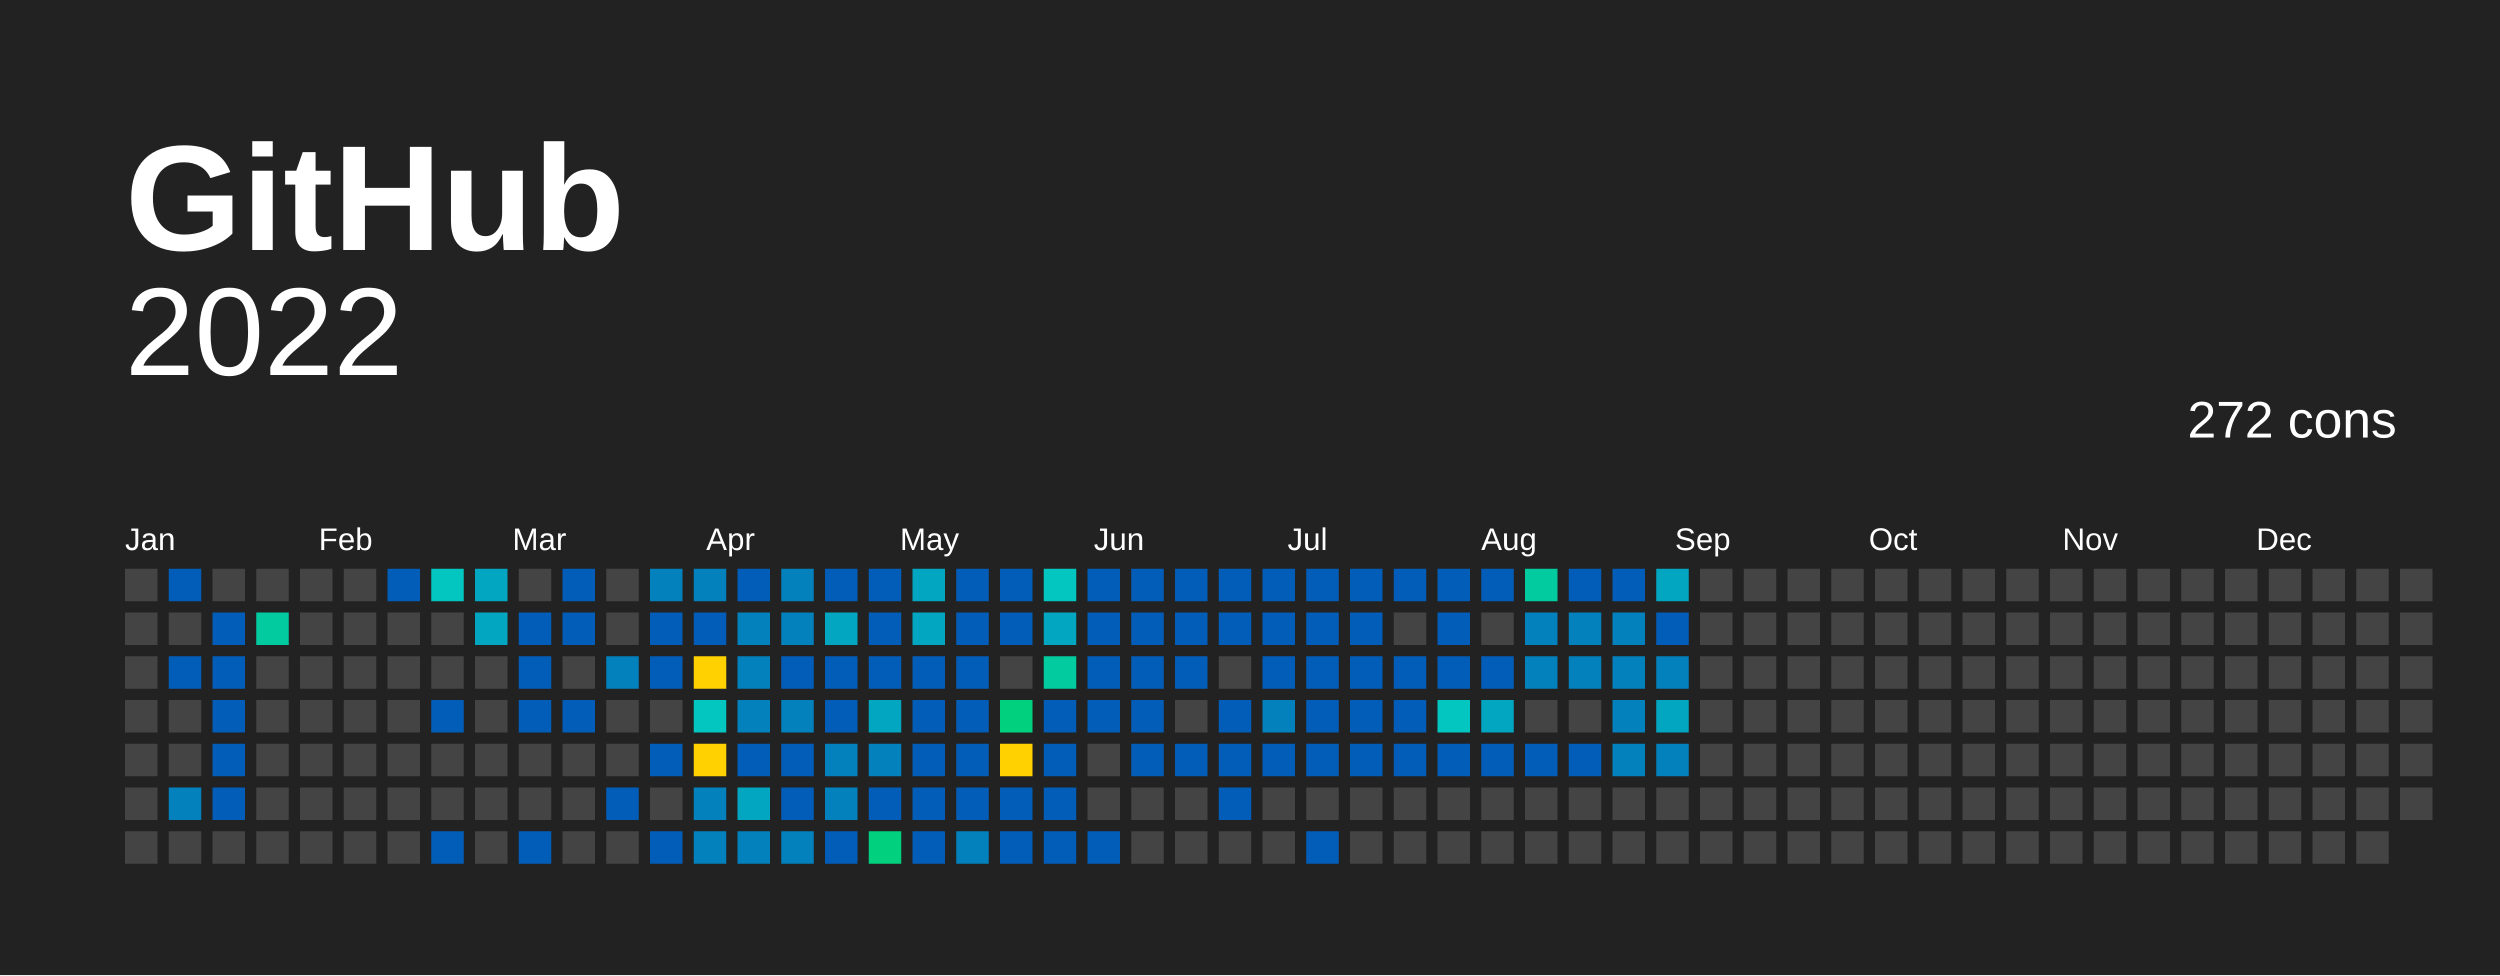
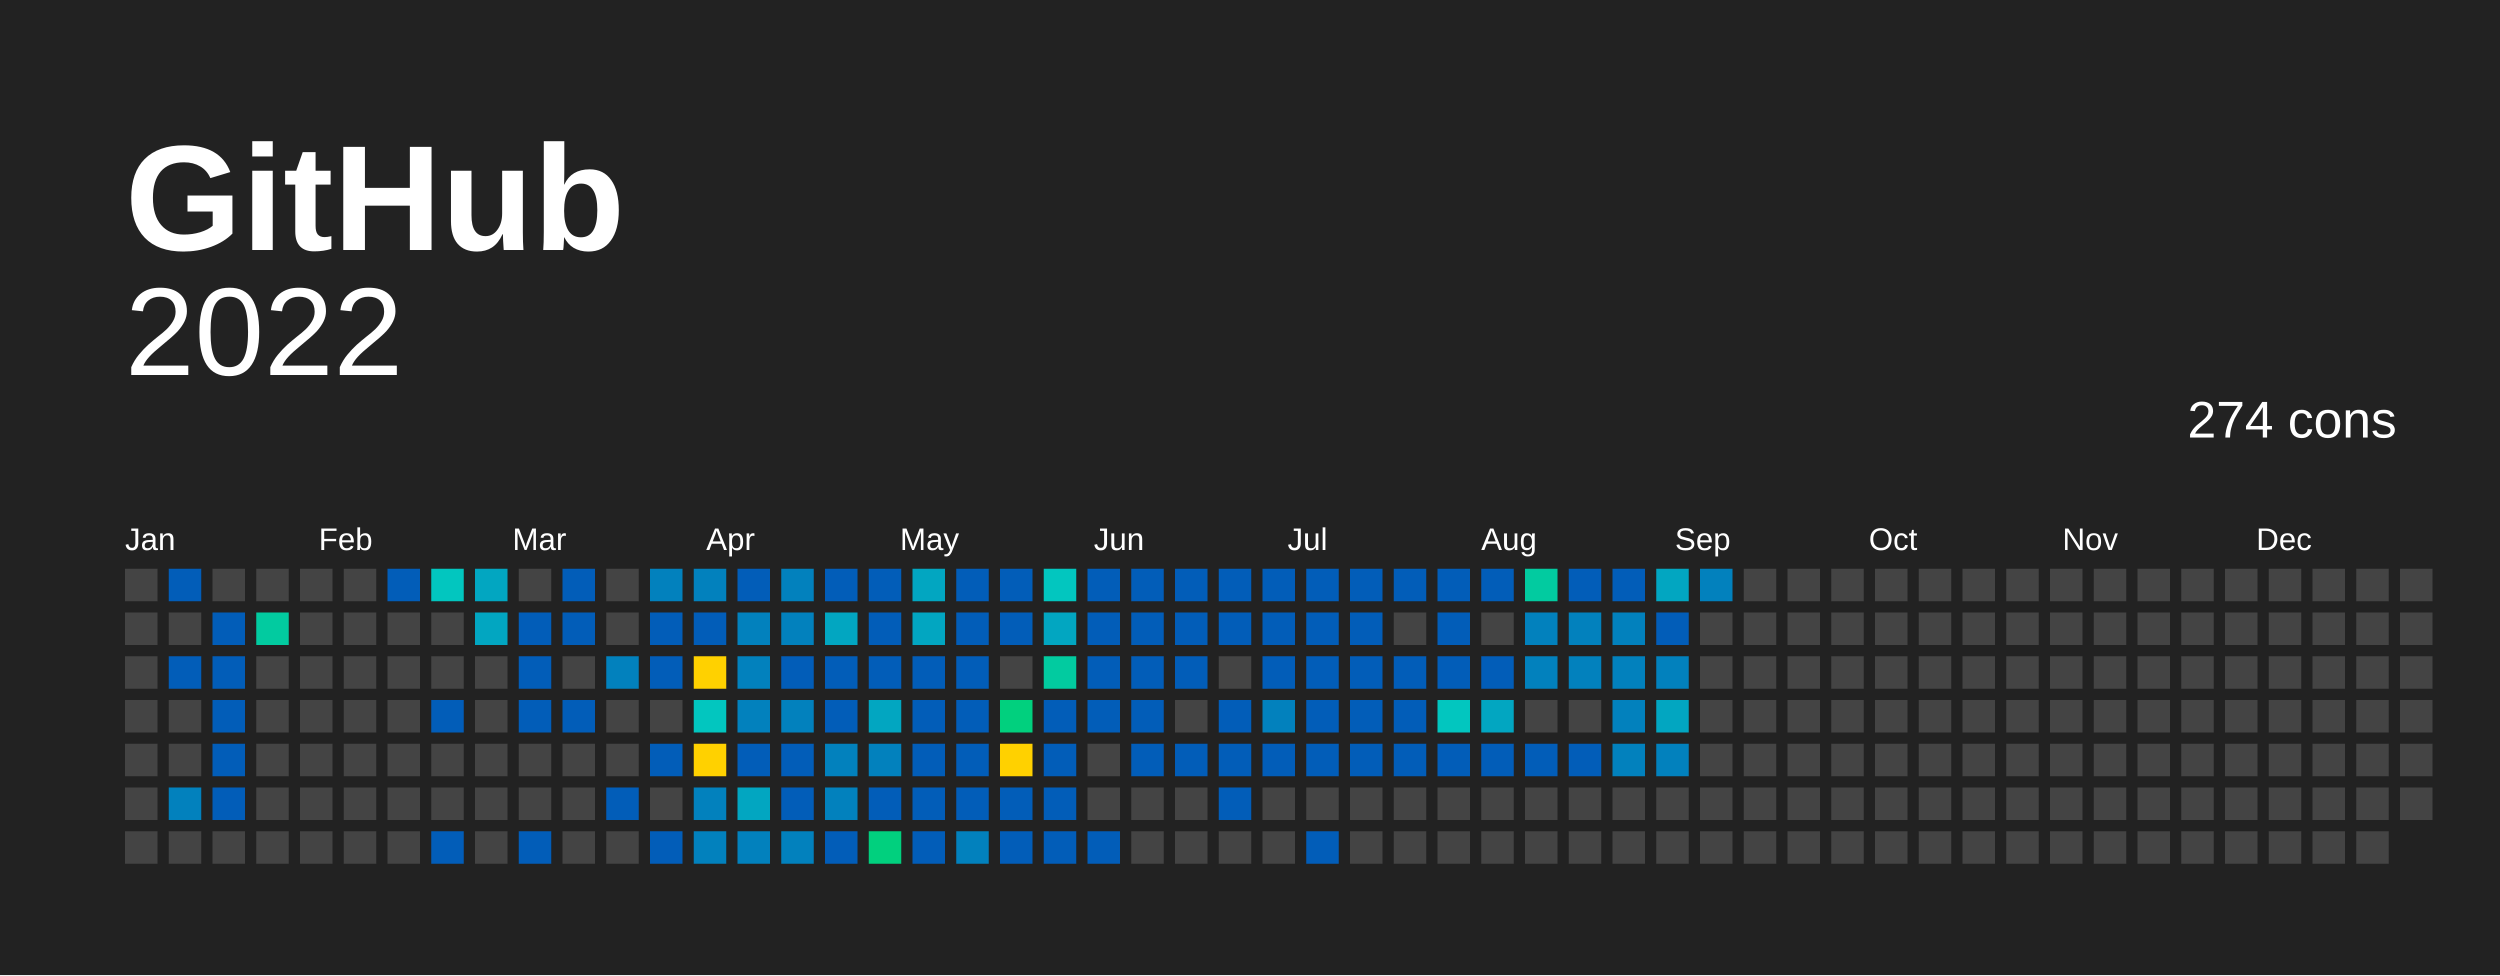
<svg xmlns="http://www.w3.org/2000/svg" baseProfile="full" height="78mm" version="1.1" viewBox="0,0,200,78" width="200mm">
  <defs />
  <rect fill="#222222" height="78" width="200" x="0" y="0" />
  <text fill="#FFFFFF" style="font-size:12px; font-family:Arial; font-weight:bold;" x="10" y="20">  GitHub</text>
  <text alignment-baseline="hanging" fill="#FFFFFF" style="font-size:10.0px; font-family:Arial;" x="10" y="30">2022</text>
-   <text alignment-baseline="hanging" fill="#FFFFFF" style="font-size:4.125px; font-family:Arial;" x="175" y="35">272 cons</text>
+   <text alignment-baseline="hanging" fill="#FFFFFF" style="font-size:4.125px; font-family:Arial;" x="175" y="35">274 cons</text>
  <text fill="#FFFFFF" style="font-size:2.5px; font-family:Arial" x="10.0" y="44">Jan</text>
  <text fill="#FFFFFF" style="font-size:2.5px; font-family:Arial" x="25.5" y="44">Feb</text>
  <text fill="#FFFFFF" style="font-size:2.5px; font-family:Arial" x="41.0" y="44">Mar</text>
  <text fill="#FFFFFF" style="font-size:2.5px; font-family:Arial" x="56.5" y="44">Apr</text>
  <text fill="#FFFFFF" style="font-size:2.5px; font-family:Arial" x="72.0" y="44">May</text>
  <text fill="#FFFFFF" style="font-size:2.5px; font-family:Arial" x="87.5" y="44">Jun</text>
  <text fill="#FFFFFF" style="font-size:2.5px; font-family:Arial" x="103.0" y="44">Jul</text>
  <text fill="#FFFFFF" style="font-size:2.5px; font-family:Arial" x="118.5" y="44">Aug</text>
  <text fill="#FFFFFF" style="font-size:2.5px; font-family:Arial" x="134.0" y="44">Sep</text>
  <text fill="#FFFFFF" style="font-size:2.5px; font-family:Arial" x="149.5" y="44">Oct</text>
  <text fill="#FFFFFF" style="font-size:2.5px; font-family:Arial" x="165.0" y="44">Nov</text>
  <text fill="#FFFFFF" style="font-size:2.5px; font-family:Arial" x="180.5" y="44">Dec</text>
  <rect fill="#444444" height="2.6" width="2.6" x="10.0" y="45.5" />
  <rect fill="#444444" height="2.6" width="2.6" x="10.0" y="49.0" />
  <rect fill="#444444" height="2.6" width="2.6" x="10.0" y="52.5" />
  <rect fill="#444444" height="2.6" width="2.6" x="10.0" y="56.0" />
  <rect fill="#444444" height="2.6" width="2.6" x="10.0" y="59.5" />
  <rect fill="#444444" height="2.6" width="2.6" x="10.0" y="63.0" />
  <rect fill="#444444" height="2.6" width="2.6" x="10.0" y="66.5" />
  <rect fill="#025db8" height="2.6" width="2.6" x="13.5" y="45.5" />
  <rect fill="#444444" height="2.6" width="2.6" x="13.5" y="49.0" />
  <rect fill="#025db8" height="2.6" width="2.6" x="13.5" y="52.5" />
  <rect fill="#444444" height="2.6" width="2.6" x="13.5" y="56.0" />
  <rect fill="#444444" height="2.6" width="2.6" x="13.5" y="59.5" />
  <rect fill="#0281bd" height="2.6" width="2.6" x="13.5" y="63.0" />
  <rect fill="#444444" height="2.6" width="2.6" x="13.5" y="66.5" />
  <rect fill="#444444" height="2.6" width="2.6" x="17.0" y="45.5" />
  <rect fill="#025db8" height="2.6" width="2.6" x="17.0" y="49.0" />
  <rect fill="#025db8" height="2.6" width="2.6" x="17.0" y="52.5" />
  <rect fill="#025db8" height="2.6" width="2.6" x="17.0" y="56.0" />
  <rect fill="#025db8" height="2.6" width="2.6" x="17.0" y="59.5" />
  <rect fill="#025db8" height="2.6" width="2.6" x="17.0" y="63.0" />
  <rect fill="#444444" height="2.6" width="2.6" x="17.0" y="66.5" />
  <rect fill="#444444" height="2.6" width="2.6" x="20.5" y="45.5" />
  <rect fill="#02cba0" height="2.6" width="2.6" x="20.5" y="49.0" />
  <rect fill="#444444" height="2.6" width="2.6" x="20.5" y="52.5" />
  <rect fill="#444444" height="2.6" width="2.6" x="20.5" y="56.0" />
  <rect fill="#444444" height="2.6" width="2.6" x="20.5" y="59.5" />
  <rect fill="#444444" height="2.6" width="2.6" x="20.5" y="63.0" />
  <rect fill="#444444" height="2.6" width="2.6" x="20.5" y="66.5" />
  <rect fill="#444444" height="2.6" width="2.6" x="24.0" y="45.5" />
  <rect fill="#444444" height="2.6" width="2.6" x="24.0" y="49.0" />
  <rect fill="#444444" height="2.6" width="2.6" x="24.0" y="52.5" />
  <rect fill="#444444" height="2.6" width="2.6" x="24.0" y="56.0" />
  <rect fill="#444444" height="2.6" width="2.6" x="24.0" y="59.5" />
  <rect fill="#444444" height="2.6" width="2.6" x="24.0" y="63.0" />
  <rect fill="#444444" height="2.6" width="2.6" x="24.0" y="66.5" />
  <rect fill="#444444" height="2.6" width="2.6" x="27.5" y="45.5" />
  <rect fill="#444444" height="2.6" width="2.6" x="27.5" y="49.0" />
  <rect fill="#444444" height="2.6" width="2.6" x="27.5" y="52.5" />
  <rect fill="#444444" height="2.6" width="2.6" x="27.5" y="56.0" />
  <rect fill="#444444" height="2.6" width="2.6" x="27.5" y="59.5" />
  <rect fill="#444444" height="2.6" width="2.6" x="27.5" y="63.0" />
  <rect fill="#444444" height="2.6" width="2.6" x="27.5" y="66.5" />
  <rect fill="#025db8" height="2.6" width="2.6" x="31.0" y="45.5" />
  <rect fill="#444444" height="2.6" width="2.6" x="31.0" y="49.0" />
  <rect fill="#444444" height="2.6" width="2.6" x="31.0" y="52.5" />
  <rect fill="#444444" height="2.6" width="2.6" x="31.0" y="56.0" />
  <rect fill="#444444" height="2.6" width="2.6" x="31.0" y="59.5" />
  <rect fill="#444444" height="2.6" width="2.6" x="31.0" y="63.0" />
  <rect fill="#444444" height="2.6" width="2.6" x="31.0" y="66.5" />
  <rect fill="#02c6bf" height="2.6" width="2.6" x="34.5" y="45.5" />
  <rect fill="#444444" height="2.6" width="2.6" x="34.5" y="49.0" />
  <rect fill="#444444" height="2.6" width="2.6" x="34.5" y="52.5" />
  <rect fill="#025db8" height="2.6" width="2.6" x="34.5" y="56.0" />
  <rect fill="#444444" height="2.6" width="2.6" x="34.5" y="59.5" />
  <rect fill="#444444" height="2.6" width="2.6" x="34.5" y="63.0" />
  <rect fill="#025db8" height="2.6" width="2.6" x="34.5" y="66.5" />
  <rect fill="#02a6c1" height="2.6" width="2.6" x="38.0" y="45.5" />
  <rect fill="#02a6c1" height="2.6" width="2.6" x="38.0" y="49.0" />
  <rect fill="#444444" height="2.6" width="2.6" x="38.0" y="52.5" />
  <rect fill="#444444" height="2.6" width="2.6" x="38.0" y="56.0" />
  <rect fill="#444444" height="2.6" width="2.6" x="38.0" y="59.5" />
  <rect fill="#444444" height="2.6" width="2.6" x="38.0" y="63.0" />
  <rect fill="#444444" height="2.6" width="2.6" x="38.0" y="66.5" />
  <rect fill="#444444" height="2.6" width="2.6" x="41.5" y="45.5" />
  <rect fill="#025db8" height="2.6" width="2.6" x="41.5" y="49.0" />
  <rect fill="#025db8" height="2.6" width="2.6" x="41.5" y="52.5" />
  <rect fill="#025db8" height="2.6" width="2.6" x="41.5" y="56.0" />
  <rect fill="#444444" height="2.6" width="2.6" x="41.5" y="59.5" />
  <rect fill="#444444" height="2.6" width="2.6" x="41.5" y="63.0" />
  <rect fill="#025db8" height="2.6" width="2.6" x="41.5" y="66.5" />
  <rect fill="#025db8" height="2.6" width="2.6" x="45.0" y="45.5" />
  <rect fill="#025db8" height="2.6" width="2.6" x="45.0" y="49.0" />
  <rect fill="#444444" height="2.6" width="2.6" x="45.0" y="52.5" />
  <rect fill="#025db8" height="2.6" width="2.6" x="45.0" y="56.0" />
  <rect fill="#444444" height="2.6" width="2.6" x="45.0" y="59.5" />
  <rect fill="#444444" height="2.6" width="2.6" x="45.0" y="63.0" />
  <rect fill="#444444" height="2.6" width="2.6" x="45.0" y="66.5" />
  <rect fill="#444444" height="2.6" width="2.6" x="48.5" y="45.5" />
  <rect fill="#444444" height="2.6" width="2.6" x="48.5" y="49.0" />
  <rect fill="#0281bd" height="2.6" width="2.6" x="48.5" y="52.5" />
  <rect fill="#444444" height="2.6" width="2.6" x="48.5" y="56.0" />
  <rect fill="#444444" height="2.6" width="2.6" x="48.5" y="59.5" />
  <rect fill="#025db8" height="2.6" width="2.6" x="48.5" y="63.0" />
  <rect fill="#444444" height="2.6" width="2.6" x="48.5" y="66.5" />
  <rect fill="#0281bd" height="2.6" width="2.6" x="52.0" y="45.5" />
  <rect fill="#025db8" height="2.6" width="2.6" x="52.0" y="49.0" />
  <rect fill="#025db8" height="2.6" width="2.6" x="52.0" y="52.5" />
  <rect fill="#444444" height="2.6" width="2.6" x="52.0" y="56.0" />
  <rect fill="#025db8" height="2.6" width="2.6" x="52.0" y="59.5" />
  <rect fill="#444444" height="2.6" width="2.6" x="52.0" y="63.0" />
  <rect fill="#025db8" height="2.6" width="2.6" x="52.0" y="66.5" />
  <rect fill="#0281bd" height="2.6" width="2.6" x="55.5" y="45.5" />
  <rect fill="#025db8" height="2.6" width="2.6" x="55.5" y="49.0" />
  <rect fill="#ffd100" height="2.6" width="2.6" x="55.5" y="52.5" />
  <rect fill="#02c6bf" height="2.6" width="2.6" x="55.5" y="56.0" />
  <rect fill="#ffd100" height="2.6" width="2.6" x="55.5" y="59.5" />
  <rect fill="#0281bd" height="2.6" width="2.6" x="55.5" y="63.0" />
  <rect fill="#0281bd" height="2.6" width="2.6" x="55.5" y="66.5" />
  <rect fill="#025db8" height="2.6" width="2.6" x="59.0" y="45.5" />
  <rect fill="#0281bd" height="2.6" width="2.6" x="59.0" y="49.0" />
  <rect fill="#0281bd" height="2.6" width="2.6" x="59.0" y="52.5" />
  <rect fill="#0281bd" height="2.6" width="2.6" x="59.0" y="56.0" />
  <rect fill="#025db8" height="2.6" width="2.6" x="59.0" y="59.5" />
  <rect fill="#02a6c1" height="2.6" width="2.6" x="59.0" y="63.0" />
  <rect fill="#0281bd" height="2.6" width="2.6" x="59.0" y="66.5" />
  <rect fill="#0281bd" height="2.6" width="2.6" x="62.5" y="45.5" />
  <rect fill="#0281bd" height="2.6" width="2.6" x="62.5" y="49.0" />
  <rect fill="#025db8" height="2.6" width="2.6" x="62.5" y="52.5" />
  <rect fill="#0281bd" height="2.6" width="2.6" x="62.5" y="56.0" />
  <rect fill="#025db8" height="2.6" width="2.6" x="62.5" y="59.5" />
  <rect fill="#025db8" height="2.6" width="2.6" x="62.5" y="63.0" />
  <rect fill="#0281bd" height="2.6" width="2.6" x="62.5" y="66.5" />
  <rect fill="#025db8" height="2.6" width="2.6" x="66.0" y="45.5" />
  <rect fill="#02a6c1" height="2.6" width="2.6" x="66.0" y="49.0" />
  <rect fill="#025db8" height="2.6" width="2.6" x="66.0" y="52.5" />
  <rect fill="#025db8" height="2.6" width="2.6" x="66.0" y="56.0" />
  <rect fill="#0281bd" height="2.6" width="2.6" x="66.0" y="59.5" />
  <rect fill="#0281bd" height="2.6" width="2.6" x="66.0" y="63.0" />
  <rect fill="#025db8" height="2.6" width="2.6" x="66.0" y="66.5" />
  <rect fill="#025db8" height="2.6" width="2.6" x="69.5" y="45.5" />
  <rect fill="#025db8" height="2.6" width="2.6" x="69.5" y="49.0" />
  <rect fill="#025db8" height="2.6" width="2.6" x="69.5" y="52.5" />
  <rect fill="#02a6c1" height="2.6" width="2.6" x="69.5" y="56.0" />
  <rect fill="#0281bd" height="2.6" width="2.6" x="69.5" y="59.5" />
  <rect fill="#025db8" height="2.6" width="2.6" x="69.5" y="63.0" />
  <rect fill="#01d07e" height="2.6" width="2.6" x="69.5" y="66.5" />
  <rect fill="#02a6c1" height="2.6" width="2.6" x="73.0" y="45.5" />
  <rect fill="#02a6c1" height="2.6" width="2.6" x="73.0" y="49.0" />
  <rect fill="#025db8" height="2.6" width="2.6" x="73.0" y="52.5" />
  <rect fill="#025db8" height="2.6" width="2.6" x="73.0" y="56.0" />
  <rect fill="#025db8" height="2.6" width="2.6" x="73.0" y="59.5" />
  <rect fill="#025db8" height="2.6" width="2.6" x="73.0" y="63.0" />
  <rect fill="#025db8" height="2.6" width="2.6" x="73.0" y="66.5" />
  <rect fill="#025db8" height="2.6" width="2.6" x="76.5" y="45.5" />
  <rect fill="#025db8" height="2.6" width="2.6" x="76.5" y="49.0" />
  <rect fill="#025db8" height="2.6" width="2.6" x="76.5" y="52.5" />
  <rect fill="#025db8" height="2.6" width="2.6" x="76.5" y="56.0" />
  <rect fill="#025db8" height="2.6" width="2.6" x="76.5" y="59.5" />
  <rect fill="#025db8" height="2.6" width="2.6" x="76.5" y="63.0" />
  <rect fill="#0281bd" height="2.6" width="2.6" x="76.5" y="66.5" />
  <rect fill="#025db8" height="2.6" width="2.6" x="80.0" y="45.5" />
  <rect fill="#025db8" height="2.6" width="2.6" x="80.0" y="49.0" />
  <rect fill="#444444" height="2.6" width="2.6" x="80.0" y="52.5" />
  <rect fill="#01d07e" height="2.6" width="2.6" x="80.0" y="56.0" />
  <rect fill="#FFD100" height="2.6" width="2.6" x="80.0" y="59.5" />
  <rect fill="#025db8" height="2.6" width="2.6" x="80.0" y="63.0" />
  <rect fill="#025db8" height="2.6" width="2.6" x="80.0" y="66.5" />
  <rect fill="#02c6bf" height="2.6" width="2.6" x="83.5" y="45.5" />
  <rect fill="#02a6c1" height="2.6" width="2.6" x="83.5" y="49.0" />
  <rect fill="#02cba0" height="2.6" width="2.6" x="83.5" y="52.5" />
  <rect fill="#025db8" height="2.6" width="2.6" x="83.5" y="56.0" />
  <rect fill="#025db8" height="2.6" width="2.6" x="83.5" y="59.5" />
  <rect fill="#025db8" height="2.6" width="2.6" x="83.5" y="63.0" />
  <rect fill="#025db8" height="2.6" width="2.6" x="83.5" y="66.5" />
  <rect fill="#025db8" height="2.6" width="2.6" x="87.0" y="45.5" />
  <rect fill="#025db8" height="2.6" width="2.6" x="87.0" y="49.0" />
  <rect fill="#025db8" height="2.6" width="2.6" x="87.0" y="52.5" />
  <rect fill="#025db8" height="2.6" width="2.6" x="87.0" y="56.0" />
  <rect fill="#444444" height="2.6" width="2.6" x="87.0" y="59.5" />
  <rect fill="#444444" height="2.6" width="2.6" x="87.0" y="63.0" />
  <rect fill="#025db8" height="2.6" width="2.6" x="87.0" y="66.5" />
  <rect fill="#025db8" height="2.6" width="2.6" x="90.5" y="45.5" />
  <rect fill="#025db8" height="2.6" width="2.6" x="90.5" y="49.0" />
  <rect fill="#025db8" height="2.6" width="2.6" x="90.5" y="52.5" />
  <rect fill="#025db8" height="2.6" width="2.6" x="90.5" y="56.0" />
  <rect fill="#025db8" height="2.6" width="2.6" x="90.5" y="59.5" />
  <rect fill="#444444" height="2.6" width="2.6" x="90.5" y="63.0" />
  <rect fill="#444444" height="2.6" width="2.6" x="90.5" y="66.5" />
  <rect fill="#025db8" height="2.6" width="2.6" x="94.0" y="45.5" />
  <rect fill="#025db8" height="2.6" width="2.6" x="94.0" y="49.0" />
  <rect fill="#025db8" height="2.6" width="2.6" x="94.0" y="52.5" />
  <rect fill="#444444" height="2.6" width="2.6" x="94.0" y="56.0" />
  <rect fill="#025db8" height="2.6" width="2.6" x="94.0" y="59.5" />
  <rect fill="#444444" height="2.6" width="2.6" x="94.0" y="63.0" />
  <rect fill="#444444" height="2.6" width="2.6" x="94.0" y="66.5" />
  <rect fill="#025db8" height="2.6" width="2.6" x="97.5" y="45.5" />
  <rect fill="#025db8" height="2.6" width="2.6" x="97.5" y="49.0" />
  <rect fill="#444444" height="2.6" width="2.6" x="97.5" y="52.5" />
  <rect fill="#025db8" height="2.6" width="2.6" x="97.5" y="56.0" />
  <rect fill="#025db8" height="2.6" width="2.6" x="97.5" y="59.5" />
  <rect fill="#025db8" height="2.6" width="2.6" x="97.5" y="63.0" />
  <rect fill="#444444" height="2.6" width="2.6" x="97.5" y="66.5" />
  <rect fill="#025db8" height="2.6" width="2.6" x="101.0" y="45.5" />
  <rect fill="#025db8" height="2.6" width="2.6" x="101.0" y="49.0" />
  <rect fill="#025db8" height="2.6" width="2.6" x="101.0" y="52.5" />
  <rect fill="#0281bd" height="2.6" width="2.6" x="101.0" y="56.0" />
  <rect fill="#025db8" height="2.6" width="2.6" x="101.0" y="59.5" />
  <rect fill="#444444" height="2.6" width="2.6" x="101.0" y="63.0" />
  <rect fill="#444444" height="2.6" width="2.6" x="101.0" y="66.5" />
  <rect fill="#025db8" height="2.6" width="2.6" x="104.5" y="45.5" />
  <rect fill="#025db8" height="2.6" width="2.6" x="104.5" y="49.0" />
  <rect fill="#025db8" height="2.6" width="2.6" x="104.5" y="52.5" />
  <rect fill="#025db8" height="2.6" width="2.6" x="104.5" y="56.0" />
  <rect fill="#025db8" height="2.6" width="2.6" x="104.5" y="59.5" />
  <rect fill="#444444" height="2.6" width="2.6" x="104.5" y="63.0" />
  <rect fill="#025db8" height="2.6" width="2.6" x="104.5" y="66.5" />
  <rect fill="#025db8" height="2.6" width="2.6" x="108.0" y="45.5" />
  <rect fill="#025db8" height="2.6" width="2.6" x="108.0" y="49.0" />
  <rect fill="#025db8" height="2.6" width="2.6" x="108.0" y="52.5" />
  <rect fill="#025db8" height="2.6" width="2.6" x="108.0" y="56.0" />
  <rect fill="#025db8" height="2.6" width="2.6" x="108.0" y="59.5" />
  <rect fill="#444444" height="2.6" width="2.6" x="108.0" y="63.0" />
  <rect fill="#444444" height="2.6" width="2.6" x="108.0" y="66.5" />
  <rect fill="#025db8" height="2.6" width="2.6" x="111.5" y="45.5" />
  <rect fill="#444444" height="2.6" width="2.6" x="111.5" y="49.0" />
  <rect fill="#025db8" height="2.6" width="2.6" x="111.5" y="52.5" />
  <rect fill="#025db8" height="2.6" width="2.6" x="111.5" y="56.0" />
  <rect fill="#025db8" height="2.6" width="2.6" x="111.5" y="59.5" />
  <rect fill="#444444" height="2.6" width="2.6" x="111.5" y="63.0" />
  <rect fill="#444444" height="2.6" width="2.6" x="111.5" y="66.5" />
  <rect fill="#025db8" height="2.6" width="2.6" x="115.0" y="45.5" />
  <rect fill="#025db8" height="2.6" width="2.6" x="115.0" y="49.0" />
  <rect fill="#025db8" height="2.6" width="2.6" x="115.0" y="52.5" />
  <rect fill="#02c6bf" height="2.6" width="2.6" x="115.0" y="56.0" />
  <rect fill="#025db8" height="2.6" width="2.6" x="115.0" y="59.5" />
  <rect fill="#444444" height="2.6" width="2.6" x="115.0" y="63.0" />
  <rect fill="#444444" height="2.6" width="2.6" x="115.0" y="66.5" />
  <rect fill="#025db8" height="2.6" width="2.6" x="118.5" y="45.5" />
  <rect fill="#444444" height="2.6" width="2.6" x="118.5" y="49.0" />
  <rect fill="#025db8" height="2.6" width="2.6" x="118.5" y="52.5" />
  <rect fill="#02a6c1" height="2.6" width="2.6" x="118.5" y="56.0" />
  <rect fill="#025db8" height="2.6" width="2.6" x="118.5" y="59.5" />
  <rect fill="#444444" height="2.6" width="2.6" x="118.5" y="63.0" />
  <rect fill="#444444" height="2.6" width="2.6" x="118.5" y="66.5" />
  <rect fill="#02cba0" height="2.6" width="2.6" x="122.0" y="45.5" />
  <rect fill="#0281bd" height="2.6" width="2.6" x="122.0" y="49.0" />
  <rect fill="#0281bd" height="2.6" width="2.6" x="122.0" y="52.5" />
  <rect fill="#444444" height="2.6" width="2.6" x="122.0" y="56.0" />
  <rect fill="#025db8" height="2.6" width="2.6" x="122.0" y="59.5" />
  <rect fill="#444444" height="2.6" width="2.6" x="122.0" y="63.0" />
  <rect fill="#444444" height="2.6" width="2.6" x="122.0" y="66.5" />
  <rect fill="#025db8" height="2.6" width="2.6" x="125.5" y="45.5" />
  <rect fill="#0281bd" height="2.6" width="2.6" x="125.5" y="49.0" />
  <rect fill="#0281bd" height="2.6" width="2.6" x="125.5" y="52.5" />
  <rect fill="#444444" height="2.6" width="2.6" x="125.5" y="56.0" />
  <rect fill="#025db8" height="2.6" width="2.6" x="125.5" y="59.5" />
  <rect fill="#444444" height="2.6" width="2.6" x="125.5" y="63.0" />
  <rect fill="#444444" height="2.6" width="2.6" x="125.5" y="66.5" />
  <rect fill="#025db8" height="2.6" width="2.6" x="129.0" y="45.5" />
  <rect fill="#0281bd" height="2.6" width="2.6" x="129.0" y="49.0" />
  <rect fill="#0281bd" height="2.6" width="2.6" x="129.0" y="52.5" />
  <rect fill="#0281bd" height="2.6" width="2.6" x="129.0" y="56.0" />
  <rect fill="#0281bd" height="2.6" width="2.6" x="129.0" y="59.5" />
  <rect fill="#444444" height="2.6" width="2.6" x="129.0" y="63.0" />
  <rect fill="#444444" height="2.6" width="2.6" x="129.0" y="66.5" />
  <rect fill="#02a6c1" height="2.6" width="2.6" x="132.5" y="45.5" />
  <rect fill="#025db8" height="2.6" width="2.6" x="132.5" y="49.0" />
  <rect fill="#0281bd" height="2.6" width="2.6" x="132.5" y="52.5" />
  <rect fill="#02a6c1" height="2.6" width="2.6" x="132.5" y="56.0" />
  <rect fill="#0281bd" height="2.6" width="2.6" x="132.5" y="59.5" />
  <rect fill="#444444" height="2.6" width="2.6" x="132.5" y="63.0" />
  <rect fill="#444444" height="2.6" width="2.6" x="132.5" y="66.5" />
-   <rect fill="#444444" height="2.6" width="2.6" x="136.0" y="45.5" />
+   <rect fill="#0281bd" height="2.6" width="2.6" x="136.0" y="45.5" />
  <rect fill="#444444" height="2.6" width="2.6" x="136.0" y="49.0" />
  <rect fill="#444444" height="2.6" width="2.6" x="136.0" y="52.5" />
  <rect fill="#444444" height="2.6" width="2.6" x="136.0" y="56.0" />
  <rect fill="#444444" height="2.6" width="2.6" x="136.0" y="59.5" />
  <rect fill="#444444" height="2.6" width="2.6" x="136.0" y="63.0" />
  <rect fill="#444444" height="2.6" width="2.6" x="136.0" y="66.5" />
  <rect fill="#444444" height="2.6" width="2.6" x="139.5" y="45.5" />
  <rect fill="#444444" height="2.6" width="2.6" x="139.5" y="49.0" />
  <rect fill="#444444" height="2.6" width="2.6" x="139.5" y="52.5" />
  <rect fill="#444444" height="2.6" width="2.6" x="139.5" y="56.0" />
  <rect fill="#444444" height="2.6" width="2.6" x="139.5" y="59.5" />
  <rect fill="#444444" height="2.6" width="2.6" x="139.5" y="63.0" />
  <rect fill="#444444" height="2.6" width="2.6" x="139.5" y="66.5" />
  <rect fill="#444444" height="2.6" width="2.6" x="143.0" y="45.5" />
  <rect fill="#444444" height="2.6" width="2.6" x="143.0" y="49.0" />
  <rect fill="#444444" height="2.6" width="2.6" x="143.0" y="52.5" />
  <rect fill="#444444" height="2.6" width="2.6" x="143.0" y="56.0" />
  <rect fill="#444444" height="2.6" width="2.6" x="143.0" y="59.5" />
  <rect fill="#444444" height="2.6" width="2.6" x="143.0" y="63.0" />
  <rect fill="#444444" height="2.6" width="2.6" x="143.0" y="66.5" />
  <rect fill="#444444" height="2.6" width="2.6" x="146.5" y="45.5" />
  <rect fill="#444444" height="2.6" width="2.6" x="146.5" y="49.0" />
  <rect fill="#444444" height="2.6" width="2.6" x="146.5" y="52.5" />
  <rect fill="#444444" height="2.6" width="2.6" x="146.5" y="56.0" />
  <rect fill="#444444" height="2.6" width="2.6" x="146.5" y="59.5" />
  <rect fill="#444444" height="2.6" width="2.6" x="146.5" y="63.0" />
  <rect fill="#444444" height="2.6" width="2.6" x="146.5" y="66.5" />
  <rect fill="#444444" height="2.6" width="2.6" x="150.0" y="45.5" />
  <rect fill="#444444" height="2.6" width="2.6" x="150.0" y="49.0" />
  <rect fill="#444444" height="2.6" width="2.6" x="150.0" y="52.5" />
  <rect fill="#444444" height="2.6" width="2.6" x="150.0" y="56.0" />
  <rect fill="#444444" height="2.6" width="2.6" x="150.0" y="59.5" />
  <rect fill="#444444" height="2.6" width="2.6" x="150.0" y="63.0" />
  <rect fill="#444444" height="2.6" width="2.6" x="150.0" y="66.5" />
  <rect fill="#444444" height="2.6" width="2.6" x="153.5" y="45.5" />
  <rect fill="#444444" height="2.6" width="2.6" x="153.5" y="49.0" />
  <rect fill="#444444" height="2.6" width="2.6" x="153.5" y="52.5" />
  <rect fill="#444444" height="2.6" width="2.6" x="153.5" y="56.0" />
  <rect fill="#444444" height="2.6" width="2.6" x="153.5" y="59.5" />
  <rect fill="#444444" height="2.6" width="2.6" x="153.5" y="63.0" />
  <rect fill="#444444" height="2.6" width="2.6" x="153.5" y="66.5" />
  <rect fill="#444444" height="2.6" width="2.6" x="157.0" y="45.5" />
  <rect fill="#444444" height="2.6" width="2.6" x="157.0" y="49.0" />
  <rect fill="#444444" height="2.6" width="2.6" x="157.0" y="52.5" />
  <rect fill="#444444" height="2.6" width="2.6" x="157.0" y="56.0" />
  <rect fill="#444444" height="2.6" width="2.6" x="157.0" y="59.5" />
  <rect fill="#444444" height="2.6" width="2.6" x="157.0" y="63.0" />
  <rect fill="#444444" height="2.6" width="2.6" x="157.0" y="66.5" />
  <rect fill="#444444" height="2.6" width="2.6" x="160.5" y="45.5" />
  <rect fill="#444444" height="2.6" width="2.6" x="160.5" y="49.0" />
  <rect fill="#444444" height="2.6" width="2.6" x="160.5" y="52.5" />
  <rect fill="#444444" height="2.6" width="2.6" x="160.5" y="56.0" />
  <rect fill="#444444" height="2.6" width="2.6" x="160.5" y="59.5" />
  <rect fill="#444444" height="2.6" width="2.6" x="160.5" y="63.0" />
  <rect fill="#444444" height="2.6" width="2.6" x="160.5" y="66.5" />
  <rect fill="#444444" height="2.6" width="2.6" x="164.0" y="45.5" />
  <rect fill="#444444" height="2.6" width="2.6" x="164.0" y="49.0" />
  <rect fill="#444444" height="2.6" width="2.6" x="164.0" y="52.5" />
  <rect fill="#444444" height="2.6" width="2.6" x="164.0" y="56.0" />
  <rect fill="#444444" height="2.6" width="2.6" x="164.0" y="59.5" />
  <rect fill="#444444" height="2.6" width="2.6" x="164.0" y="63.0" />
  <rect fill="#444444" height="2.6" width="2.6" x="164.0" y="66.5" />
  <rect fill="#444444" height="2.6" width="2.6" x="167.5" y="45.5" />
  <rect fill="#444444" height="2.6" width="2.6" x="167.5" y="49.0" />
  <rect fill="#444444" height="2.6" width="2.6" x="167.5" y="52.5" />
  <rect fill="#444444" height="2.6" width="2.6" x="167.5" y="56.0" />
  <rect fill="#444444" height="2.6" width="2.6" x="167.5" y="59.5" />
  <rect fill="#444444" height="2.6" width="2.6" x="167.5" y="63.0" />
  <rect fill="#444444" height="2.6" width="2.6" x="167.5" y="66.5" />
  <rect fill="#444444" height="2.6" width="2.6" x="171.0" y="45.5" />
  <rect fill="#444444" height="2.6" width="2.6" x="171.0" y="49.0" />
  <rect fill="#444444" height="2.6" width="2.6" x="171.0" y="52.5" />
  <rect fill="#444444" height="2.6" width="2.6" x="171.0" y="56.0" />
  <rect fill="#444444" height="2.6" width="2.6" x="171.0" y="59.5" />
  <rect fill="#444444" height="2.6" width="2.6" x="171.0" y="63.0" />
  <rect fill="#444444" height="2.6" width="2.6" x="171.0" y="66.5" />
  <rect fill="#444444" height="2.6" width="2.6" x="174.5" y="45.5" />
  <rect fill="#444444" height="2.6" width="2.6" x="174.5" y="49.0" />
  <rect fill="#444444" height="2.6" width="2.6" x="174.5" y="52.5" />
  <rect fill="#444444" height="2.6" width="2.6" x="174.5" y="56.0" />
  <rect fill="#444444" height="2.6" width="2.6" x="174.5" y="59.5" />
  <rect fill="#444444" height="2.6" width="2.6" x="174.5" y="63.0" />
  <rect fill="#444444" height="2.6" width="2.6" x="174.5" y="66.5" />
  <rect fill="#444444" height="2.6" width="2.6" x="178.0" y="45.5" />
  <rect fill="#444444" height="2.6" width="2.6" x="178.0" y="49.0" />
  <rect fill="#444444" height="2.6" width="2.6" x="178.0" y="52.5" />
  <rect fill="#444444" height="2.6" width="2.6" x="178.0" y="56.0" />
  <rect fill="#444444" height="2.6" width="2.6" x="178.0" y="59.5" />
  <rect fill="#444444" height="2.6" width="2.6" x="178.0" y="63.0" />
  <rect fill="#444444" height="2.6" width="2.6" x="178.0" y="66.5" />
  <rect fill="#444444" height="2.6" width="2.6" x="181.5" y="45.5" />
  <rect fill="#444444" height="2.6" width="2.6" x="181.5" y="49.0" />
  <rect fill="#444444" height="2.6" width="2.6" x="181.5" y="52.5" />
  <rect fill="#444444" height="2.6" width="2.6" x="181.5" y="56.0" />
  <rect fill="#444444" height="2.6" width="2.6" x="181.5" y="59.5" />
  <rect fill="#444444" height="2.6" width="2.6" x="181.5" y="63.0" />
  <rect fill="#444444" height="2.6" width="2.6" x="181.5" y="66.5" />
  <rect fill="#444444" height="2.6" width="2.6" x="185.0" y="45.5" />
  <rect fill="#444444" height="2.6" width="2.6" x="185.0" y="49.0" />
  <rect fill="#444444" height="2.6" width="2.6" x="185.0" y="52.5" />
  <rect fill="#444444" height="2.6" width="2.6" x="185.0" y="56.0" />
  <rect fill="#444444" height="2.6" width="2.6" x="185.0" y="59.5" />
  <rect fill="#444444" height="2.6" width="2.6" x="185.0" y="63.0" />
  <rect fill="#444444" height="2.6" width="2.6" x="185.0" y="66.5" />
  <rect fill="#444444" height="2.6" width="2.6" x="188.5" y="45.5" />
  <rect fill="#444444" height="2.6" width="2.6" x="188.5" y="49.0" />
  <rect fill="#444444" height="2.6" width="2.6" x="188.5" y="52.5" />
  <rect fill="#444444" height="2.6" width="2.6" x="188.5" y="56.0" />
  <rect fill="#444444" height="2.6" width="2.6" x="188.5" y="59.5" />
  <rect fill="#444444" height="2.6" width="2.6" x="188.5" y="63.0" />
  <rect fill="#444444" height="2.6" width="2.6" x="188.5" y="66.5" />
  <rect fill="#444444" height="2.6" width="2.6" x="192.0" y="45.5" />
  <rect fill="#444444" height="2.6" width="2.6" x="192.0" y="49.0" />
  <rect fill="#444444" height="2.6" width="2.6" x="192.0" y="52.5" />
  <rect fill="#444444" height="2.6" width="2.6" x="192.0" y="56.0" />
  <rect fill="#444444" height="2.6" width="2.6" x="192.0" y="59.5" />
  <rect fill="#444444" height="2.6" width="2.6" x="192.0" y="63.0" />
</svg>
